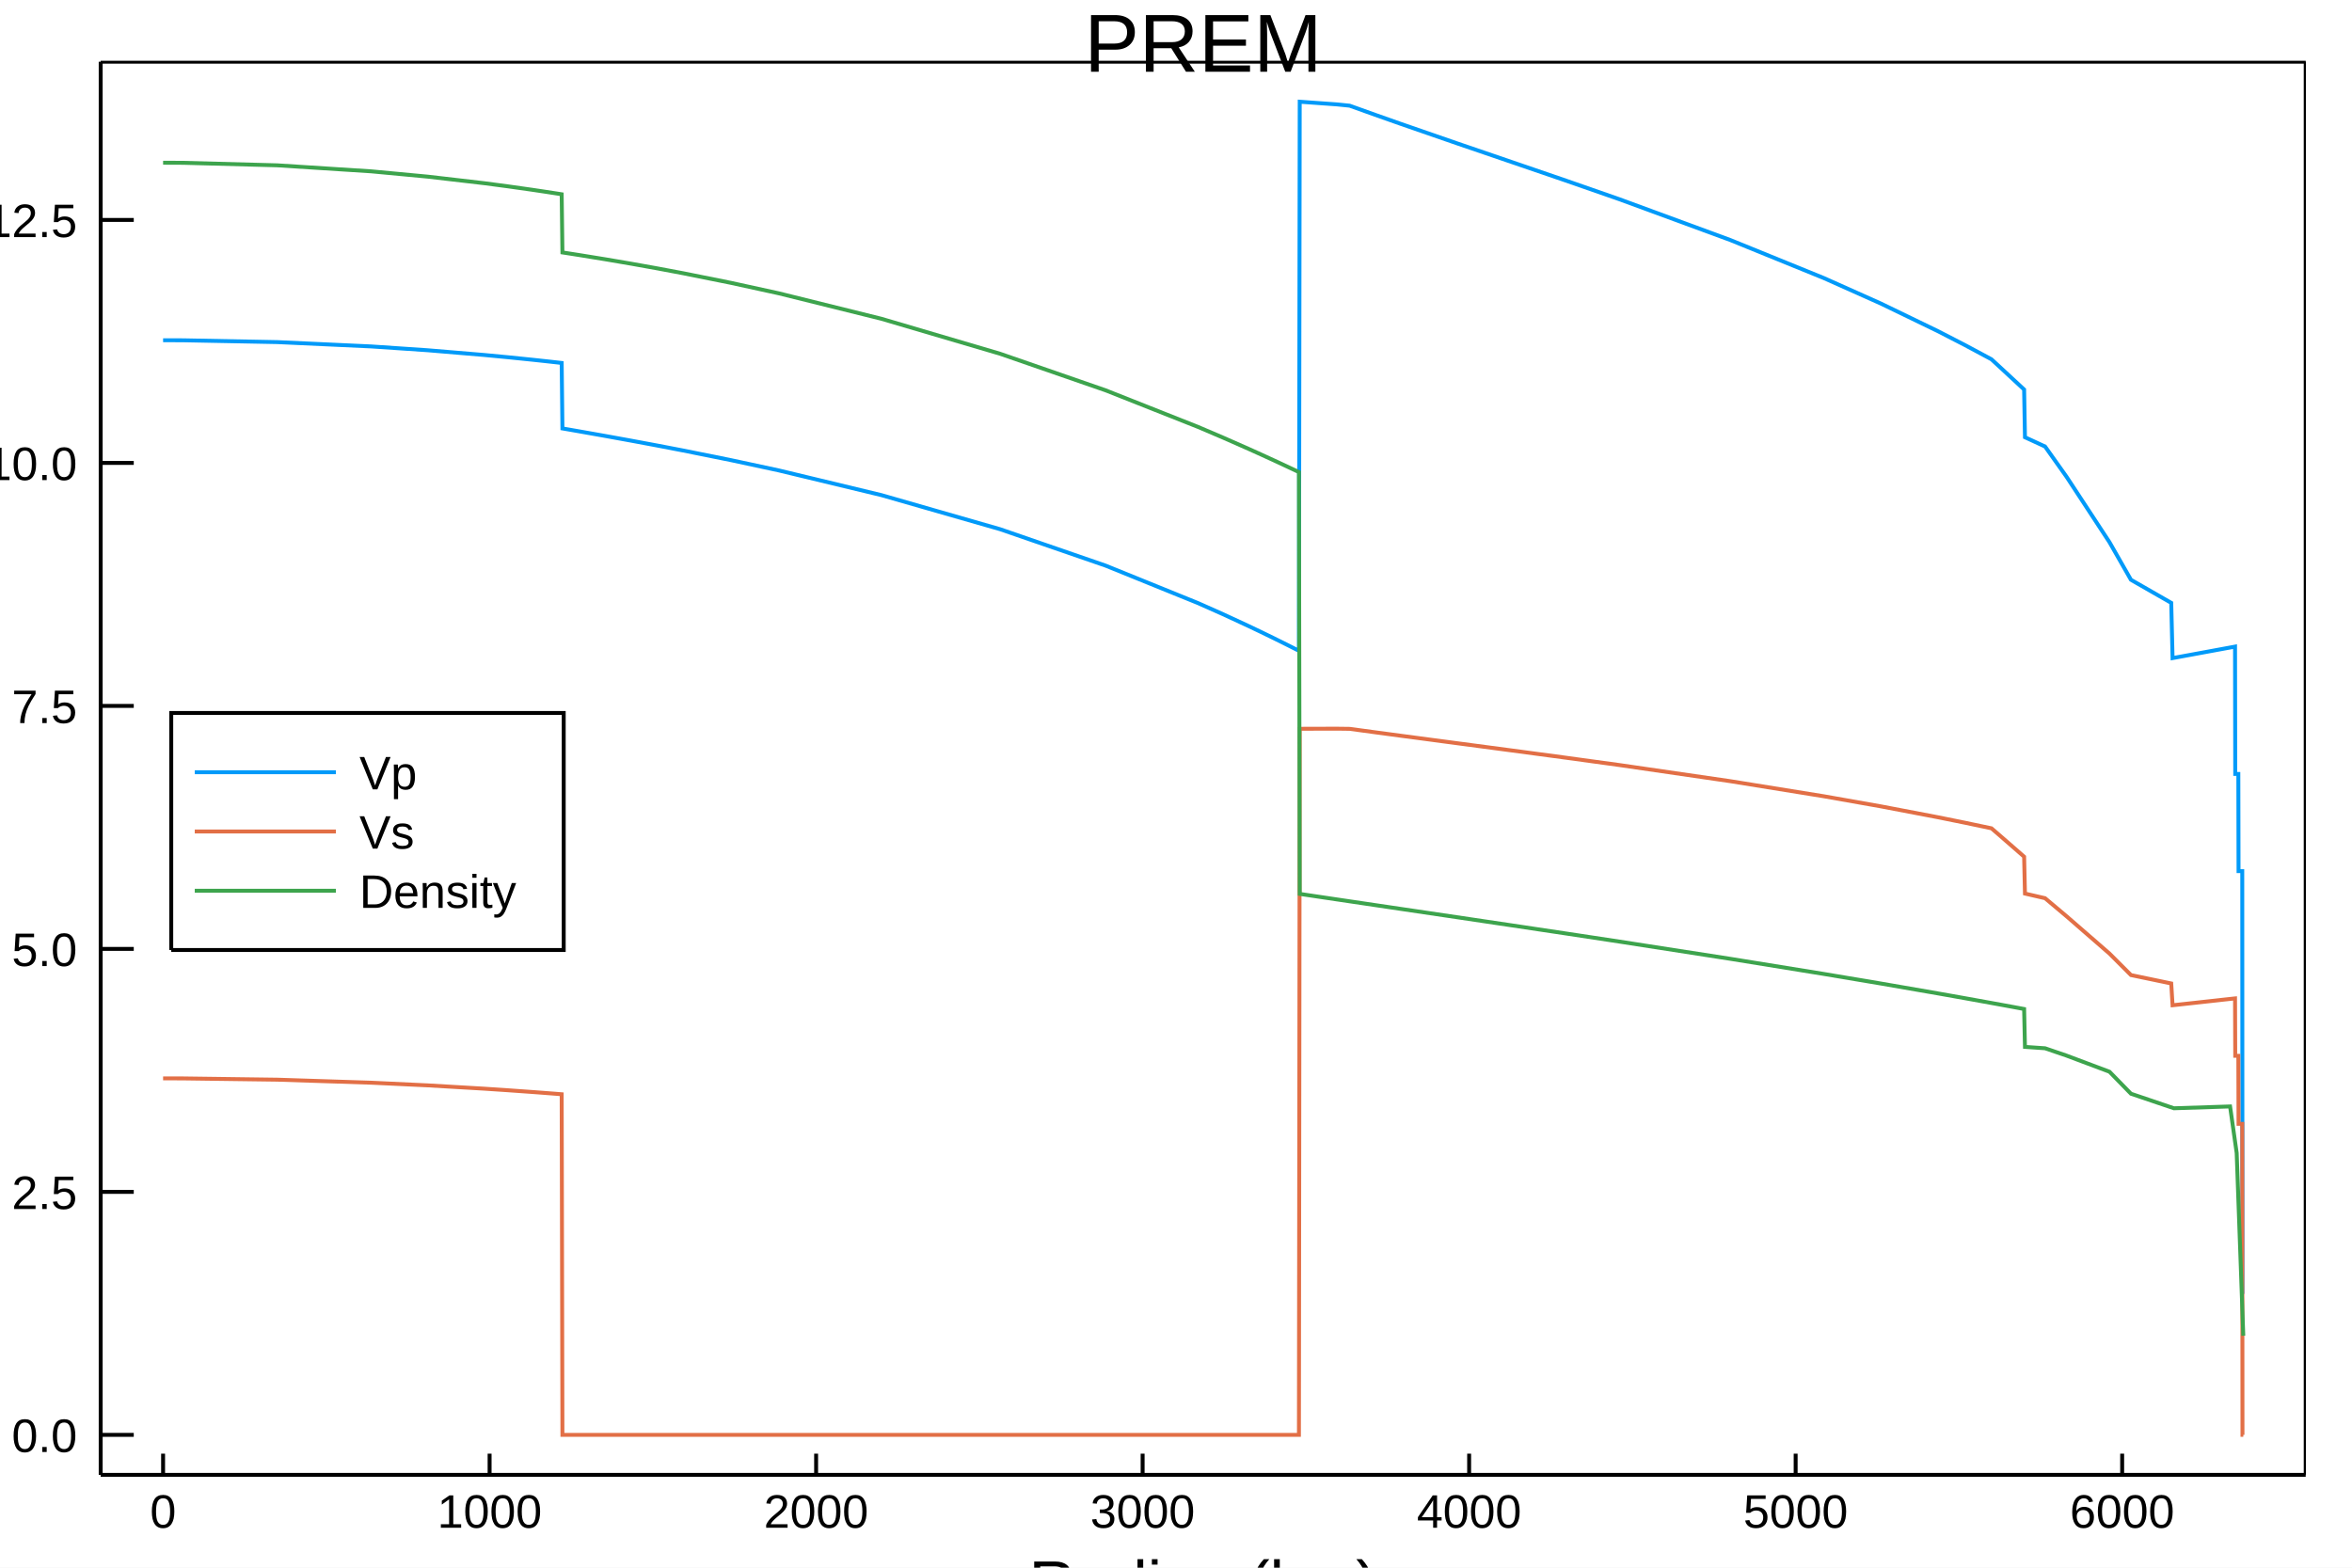
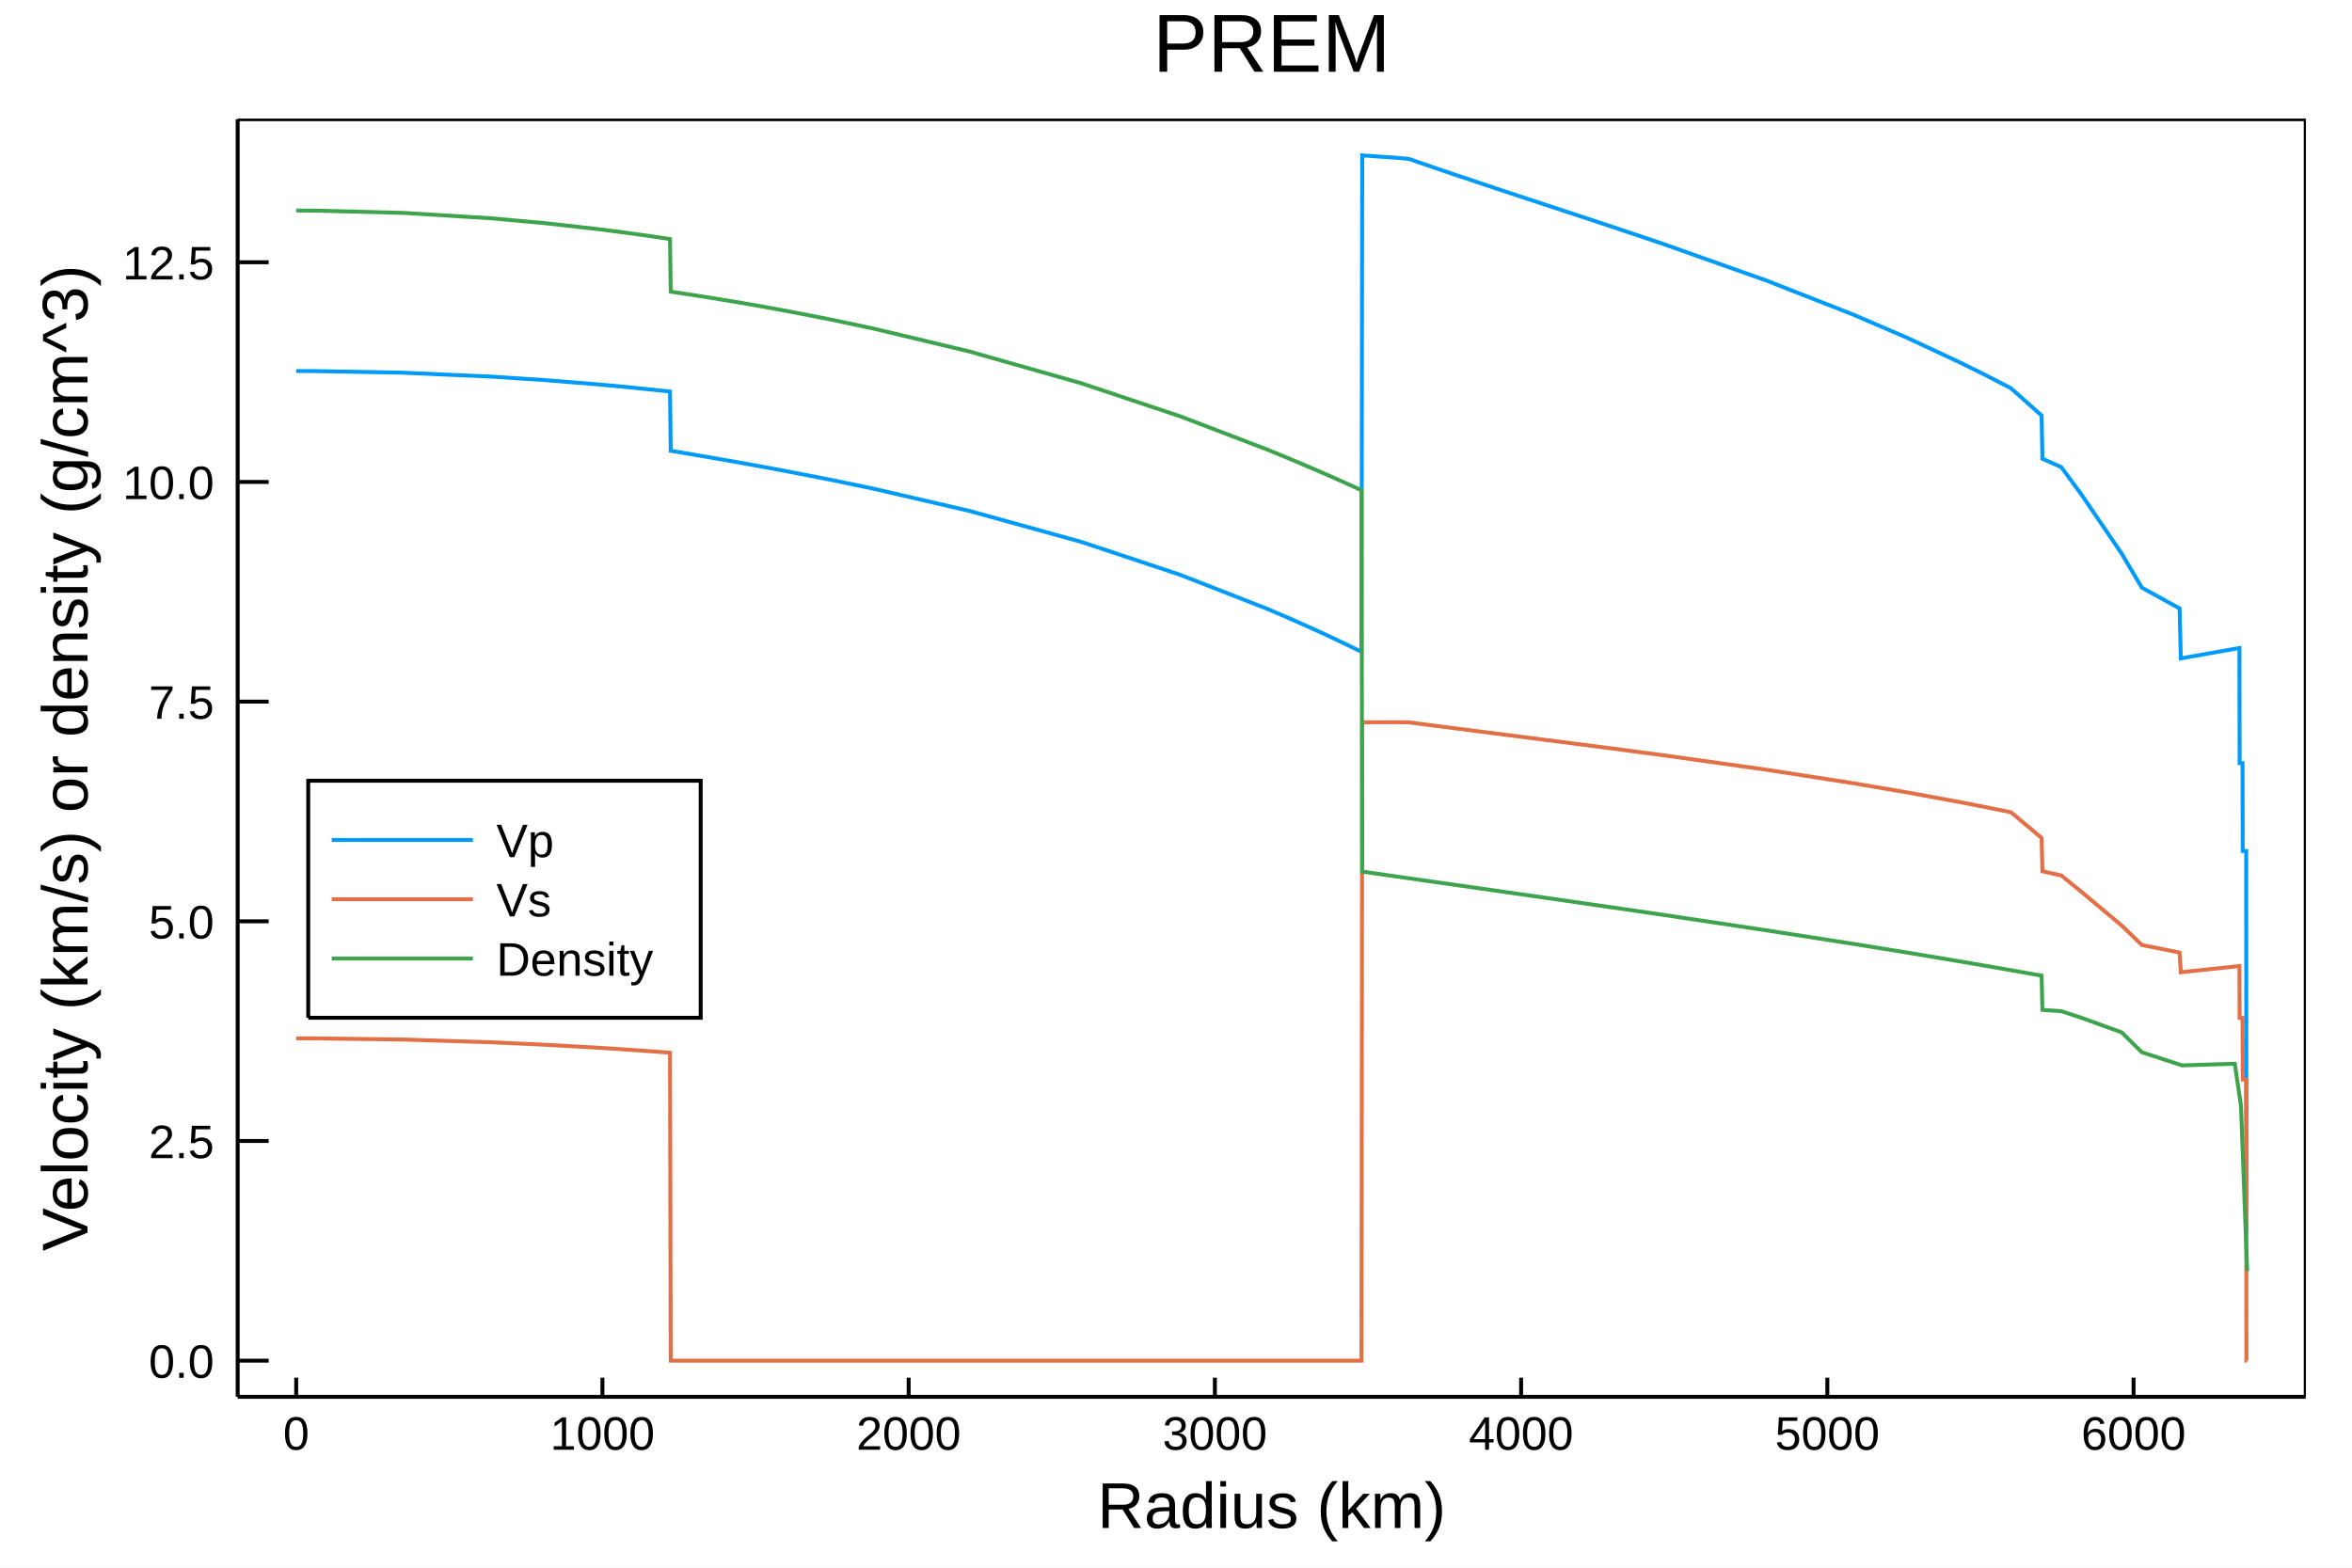
<svg xmlns="http://www.w3.org/2000/svg" width="600" height="400" viewBox="0 0 2400 1600">
  <defs>
-     <clipPath id="clip0200">
+     <clipPath id="clip4500">
      <rect x="0" y="0" width="2400" height="1600" />
    </clipPath>
  </defs>
-   <path clip-path="url(#clip0200)" d=" M0 1600 L2400 1600 L2400 0 L0 0  Z   " fill="#ffffff" fill-rule="evenodd" fill-opacity="1" />
+   <path clip-path="url(#clip4500)" d=" M0 1600 L2400 1600 L2400 0 L0 0  Z   " fill="#ffffff" fill-rule="evenodd" fill-opacity="1" />
  <defs>
-     <clipPath id="clip0201">
+     <clipPath id="clip4501">
      <rect x="480" y="0" width="1681" height="1600" />
    </clipPath>
  </defs>
-   <path clip-path="url(#clip0200)" d=" M102.74 1505.26 L2352.76 1505.26 L2352.76 62.992 L102.74 62.992  Z   " fill="#ffffff" fill-rule="evenodd" fill-opacity="1" />
+   <path clip-path="url(#clip4500)" d=" M242.516 1425.62 L2352.76 1425.62 L2352.76 121.675 L242.516 121.675  Z   " fill="#ffffff" fill-rule="evenodd" fill-opacity="1" />
  <defs>
-     <clipPath id="clip0202">
-       <rect x="102" y="62" width="2251" height="1443" />
+     <clipPath id="clip4502">
+       <rect x="242" y="121" width="2111" height="1305" />
    </clipPath>
  </defs>
-   <polyline clip-path="url(#clip0200)" style="stroke:#000000; stroke-width:4; stroke-opacity:1; fill:none" points="   102.74,1505.26 2352.76,1505.26    " />
-   <polyline clip-path="url(#clip0200)" style="stroke:#000000; stroke-width:4; stroke-opacity:1; fill:none" points="   102.74,1505.26 102.74,62.992    " />
-   <polyline clip-path="url(#clip0200)" style="stroke:#000000; stroke-width:4; stroke-opacity:1; fill:none" points="   166.42,1505.26 166.42,1483.63    " />
-   <polyline clip-path="url(#clip0200)" style="stroke:#000000; stroke-width:4; stroke-opacity:1; fill:none" points="   499.595,1505.26 499.595,1483.63    " />
-   <polyline clip-path="url(#clip0200)" style="stroke:#000000; stroke-width:4; stroke-opacity:1; fill:none" points="   832.769,1505.26 832.769,1483.63    " />
-   <polyline clip-path="url(#clip0200)" style="stroke:#000000; stroke-width:4; stroke-opacity:1; fill:none" points="   1165.94,1505.26 1165.94,1483.63    " />
-   <polyline clip-path="url(#clip0200)" style="stroke:#000000; stroke-width:4; stroke-opacity:1; fill:none" points="   1499.12,1505.26 1499.12,1483.63    " />
-   <polyline clip-path="url(#clip0200)" style="stroke:#000000; stroke-width:4; stroke-opacity:1; fill:none" points="   1832.29,1505.26 1832.29,1483.63    " />
-   <polyline clip-path="url(#clip0200)" style="stroke:#000000; stroke-width:4; stroke-opacity:1; fill:none" points="   2165.47,1505.26 2165.47,1483.63    " />
-   <polyline clip-path="url(#clip0200)" style="stroke:#000000; stroke-width:4; stroke-opacity:1; fill:none" points="   102.74,1464.44 136.49,1464.44    " />
-   <polyline clip-path="url(#clip0200)" style="stroke:#000000; stroke-width:4; stroke-opacity:1; fill:none" points="   102.74,1216.45 136.49,1216.45    " />
-   <polyline clip-path="url(#clip0200)" style="stroke:#000000; stroke-width:4; stroke-opacity:1; fill:none" points="   102.74,968.452 136.49,968.452    " />
-   <polyline clip-path="url(#clip0200)" style="stroke:#000000; stroke-width:4; stroke-opacity:1; fill:none" points="   102.74,720.458 136.49,720.458    " />
-   <polyline clip-path="url(#clip0200)" style="stroke:#000000; stroke-width:4; stroke-opacity:1; fill:none" points="   102.74,472.464 136.49,472.464    " />
-   <polyline clip-path="url(#clip0200)" style="stroke:#000000; stroke-width:4; stroke-opacity:1; fill:none" points="   102.74,224.469 136.49,224.469    " />
-   <g clip-path="url(#clip0200)">
-     <text style="fill:#000000; fill-opacity:1; font-family:Arial,Helvetica Neue,Helvetica,sans-serif; font-size:48px; text-anchor:middle;" transform="rotate(0, 166.42, 1559.26)" x="166.42" y="1559.26">0</text>
+   <polyline clip-path="url(#clip4500)" style="stroke:#000000; stroke-width:4; stroke-opacity:1; fill:none" points="   242.516,1425.62 2352.76,1425.62    " />
+   <polyline clip-path="url(#clip4500)" style="stroke:#000000; stroke-width:4; stroke-opacity:1; fill:none" points="   242.516,1425.62 242.516,121.675    " />
+   <polyline clip-path="url(#clip4500)" style="stroke:#000000; stroke-width:4; stroke-opacity:1; fill:none" points="   302.24,1425.62 302.24,1406.06    " />
+   <polyline clip-path="url(#clip4500)" style="stroke:#000000; stroke-width:4; stroke-opacity:1; fill:none" points="   614.717,1425.62 614.717,1406.06    " />
+   <polyline clip-path="url(#clip4500)" style="stroke:#000000; stroke-width:4; stroke-opacity:1; fill:none" points="   927.194,1425.62 927.194,1406.06    " />
+   <polyline clip-path="url(#clip4500)" style="stroke:#000000; stroke-width:4; stroke-opacity:1; fill:none" points="   1239.67,1425.62 1239.67,1406.06    " />
+   <polyline clip-path="url(#clip4500)" style="stroke:#000000; stroke-width:4; stroke-opacity:1; fill:none" points="   1552.15,1425.62 1552.15,1406.06    " />
+   <polyline clip-path="url(#clip4500)" style="stroke:#000000; stroke-width:4; stroke-opacity:1; fill:none" points="   1864.63,1425.62 1864.63,1406.06    " />
+   <polyline clip-path="url(#clip4500)" style="stroke:#000000; stroke-width:4; stroke-opacity:1; fill:none" points="   2177.1,1425.62 2177.1,1406.06    " />
+   <polyline clip-path="url(#clip4500)" style="stroke:#000000; stroke-width:4; stroke-opacity:1; fill:none" points="   242.516,1388.71 274.17,1388.71    " />
+   <polyline clip-path="url(#clip4500)" style="stroke:#000000; stroke-width:4; stroke-opacity:1; fill:none" points="   242.516,1164.5 274.17,1164.5    " />
+   <polyline clip-path="url(#clip4500)" style="stroke:#000000; stroke-width:4; stroke-opacity:1; fill:none" points="   242.516,940.295 274.17,940.295    " />
+   <polyline clip-path="url(#clip4500)" style="stroke:#000000; stroke-width:4; stroke-opacity:1; fill:none" points="   242.516,716.085 274.17,716.085    " />
+   <polyline clip-path="url(#clip4500)" style="stroke:#000000; stroke-width:4; stroke-opacity:1; fill:none" points="   242.516,491.875 274.17,491.875    " />
+   <polyline clip-path="url(#clip4500)" style="stroke:#000000; stroke-width:4; stroke-opacity:1; fill:none" points="   242.516,267.665 274.17,267.665    " />
+   <g clip-path="url(#clip4500)">
+     <text style="fill:#000000; fill-opacity:1; font-family:Arial,Helvetica Neue,Helvetica,sans-serif; font-size:48px; text-anchor:middle;" transform="rotate(0, 302.24, 1479.62)" x="302.24" y="1479.62">0</text>
  </g>
-   <g clip-path="url(#clip0200)">
-     <text style="fill:#000000; fill-opacity:1; font-family:Arial,Helvetica Neue,Helvetica,sans-serif; font-size:48px; text-anchor:middle;" transform="rotate(0, 499.595, 1559.26)" x="499.595" y="1559.26">1000</text>
+   <g clip-path="url(#clip4500)">
+     <text style="fill:#000000; fill-opacity:1; font-family:Arial,Helvetica Neue,Helvetica,sans-serif; font-size:48px; text-anchor:middle;" transform="rotate(0, 614.717, 1479.62)" x="614.717" y="1479.62">1000</text>
  </g>
-   <g clip-path="url(#clip0200)">
-     <text style="fill:#000000; fill-opacity:1; font-family:Arial,Helvetica Neue,Helvetica,sans-serif; font-size:48px; text-anchor:middle;" transform="rotate(0, 832.769, 1559.26)" x="832.769" y="1559.26">2000</text>
+   <g clip-path="url(#clip4500)">
+     <text style="fill:#000000; fill-opacity:1; font-family:Arial,Helvetica Neue,Helvetica,sans-serif; font-size:48px; text-anchor:middle;" transform="rotate(0, 927.194, 1479.62)" x="927.194" y="1479.62">2000</text>
  </g>
-   <g clip-path="url(#clip0200)">
-     <text style="fill:#000000; fill-opacity:1; font-family:Arial,Helvetica Neue,Helvetica,sans-serif; font-size:48px; text-anchor:middle;" transform="rotate(0, 1165.94, 1559.26)" x="1165.94" y="1559.26">3000</text>
+   <g clip-path="url(#clip4500)">
+     <text style="fill:#000000; fill-opacity:1; font-family:Arial,Helvetica Neue,Helvetica,sans-serif; font-size:48px; text-anchor:middle;" transform="rotate(0, 1239.67, 1479.62)" x="1239.67" y="1479.62">3000</text>
  </g>
-   <g clip-path="url(#clip0200)">
-     <text style="fill:#000000; fill-opacity:1; font-family:Arial,Helvetica Neue,Helvetica,sans-serif; font-size:48px; text-anchor:middle;" transform="rotate(0, 1499.12, 1559.26)" x="1499.12" y="1559.26">4000</text>
+   <g clip-path="url(#clip4500)">
+     <text style="fill:#000000; fill-opacity:1; font-family:Arial,Helvetica Neue,Helvetica,sans-serif; font-size:48px; text-anchor:middle;" transform="rotate(0, 1552.15, 1479.62)" x="1552.15" y="1479.62">4000</text>
  </g>
-   <g clip-path="url(#clip0200)">
-     <text style="fill:#000000; fill-opacity:1; font-family:Arial,Helvetica Neue,Helvetica,sans-serif; font-size:48px; text-anchor:middle;" transform="rotate(0, 1832.29, 1559.26)" x="1832.29" y="1559.26">5000</text>
+   <g clip-path="url(#clip4500)">
+     <text style="fill:#000000; fill-opacity:1; font-family:Arial,Helvetica Neue,Helvetica,sans-serif; font-size:48px; text-anchor:middle;" transform="rotate(0, 1864.63, 1479.62)" x="1864.63" y="1479.62">5000</text>
  </g>
-   <g clip-path="url(#clip0200)">
-     <text style="fill:#000000; fill-opacity:1; font-family:Arial,Helvetica Neue,Helvetica,sans-serif; font-size:48px; text-anchor:middle;" transform="rotate(0, 2165.47, 1559.26)" x="2165.47" y="1559.26">6000</text>
+   <g clip-path="url(#clip4500)">
+     <text style="fill:#000000; fill-opacity:1; font-family:Arial,Helvetica Neue,Helvetica,sans-serif; font-size:48px; text-anchor:middle;" transform="rotate(0, 2177.1, 1479.62)" x="2177.1" y="1479.62">6000</text>
  </g>
-   <g clip-path="url(#clip0200)">
-     <text style="fill:#000000; fill-opacity:1; font-family:Arial,Helvetica Neue,Helvetica,sans-serif; font-size:48px; text-anchor:end;" transform="rotate(0, 78.7402, 1481.94)" x="78.74" y="1481.94">0.0</text>
+   <g clip-path="url(#clip4500)">
+     <text style="fill:#000000; fill-opacity:1; font-family:Arial,Helvetica Neue,Helvetica,sans-serif; font-size:48px; text-anchor:end;" transform="rotate(0, 218.516, 1406.21)" x="218.516" y="1406.21">0.0</text>
  </g>
-   <g clip-path="url(#clip0200)">
-     <text style="fill:#000000; fill-opacity:1; font-family:Arial,Helvetica Neue,Helvetica,sans-serif; font-size:48px; text-anchor:end;" transform="rotate(0, 78.7402, 1233.95)" x="78.74" y="1233.95">2.5</text>
+   <g clip-path="url(#clip4500)">
+     <text style="fill:#000000; fill-opacity:1; font-family:Arial,Helvetica Neue,Helvetica,sans-serif; font-size:48px; text-anchor:end;" transform="rotate(0, 218.516, 1182)" x="218.516" y="1182">2.5</text>
  </g>
-   <g clip-path="url(#clip0200)">
-     <text style="fill:#000000; fill-opacity:1; font-family:Arial,Helvetica Neue,Helvetica,sans-serif; font-size:48px; text-anchor:end;" transform="rotate(0, 78.7402, 985.952)" x="78.74" y="985.952">5.0</text>
+   <g clip-path="url(#clip4500)">
+     <text style="fill:#000000; fill-opacity:1; font-family:Arial,Helvetica Neue,Helvetica,sans-serif; font-size:48px; text-anchor:end;" transform="rotate(0, 218.516, 957.795)" x="218.516" y="957.795">5.0</text>
  </g>
-   <g clip-path="url(#clip0200)">
-     <text style="fill:#000000; fill-opacity:1; font-family:Arial,Helvetica Neue,Helvetica,sans-serif; font-size:48px; text-anchor:end;" transform="rotate(0, 78.7402, 737.958)" x="78.74" y="737.958">7.5</text>
+   <g clip-path="url(#clip4500)">
+     <text style="fill:#000000; fill-opacity:1; font-family:Arial,Helvetica Neue,Helvetica,sans-serif; font-size:48px; text-anchor:end;" transform="rotate(0, 218.516, 733.585)" x="218.516" y="733.585">7.5</text>
  </g>
-   <g clip-path="url(#clip0200)">
-     <text style="fill:#000000; fill-opacity:1; font-family:Arial,Helvetica Neue,Helvetica,sans-serif; font-size:48px; text-anchor:end;" transform="rotate(0, 78.7402, 489.964)" x="78.74" y="489.964">10.0</text>
+   <g clip-path="url(#clip4500)">
+     <text style="fill:#000000; fill-opacity:1; font-family:Arial,Helvetica Neue,Helvetica,sans-serif; font-size:48px; text-anchor:end;" transform="rotate(0, 218.516, 509.375)" x="218.516" y="509.375">10.0</text>
  </g>
-   <g clip-path="url(#clip0200)">
-     <text style="fill:#000000; fill-opacity:1; font-family:Arial,Helvetica Neue,Helvetica,sans-serif; font-size:48px; text-anchor:end;" transform="rotate(0, 78.7402, 241.969)" x="78.74" y="241.969">12.5</text>
+   <g clip-path="url(#clip4500)">
+     <text style="fill:#000000; fill-opacity:1; font-family:Arial,Helvetica Neue,Helvetica,sans-serif; font-size:48px; text-anchor:end;" transform="rotate(0, 218.516, 285.165)" x="218.516" y="285.165">12.5</text>
  </g>
-   <polyline clip-path="url(#clip0202)" style="stroke:#000000; stroke-width:4; stroke-opacity:1; fill:none" points="   102.74,62.992 2352.76,62.992    " />
-   <polyline clip-path="url(#clip0202)" style="stroke:#000000; stroke-width:4; stroke-opacity:1; fill:none" points="   2352.76,1505.26 2352.76,62.992    " />
-   <g clip-path="url(#clip0200)">
-     <text style="fill:#000000; fill-opacity:1; font-family:Arial,Helvetica Neue,Helvetica,sans-serif; font-size:84px; text-anchor:middle;" transform="rotate(0, 1227.75, 73.2)" x="1227.75" y="73.2">PREM</text>
+   <polyline clip-path="url(#clip4502)" style="stroke:#000000; stroke-width:4; stroke-opacity:1; fill:none" points="   242.516,121.675 2352.76,121.675    " />
+   <polyline clip-path="url(#clip4502)" style="stroke:#000000; stroke-width:4; stroke-opacity:1; fill:none" points="   2352.76,1425.62 2352.76,121.675    " />
+   <g clip-path="url(#clip4500)">
+     <text style="fill:#000000; fill-opacity:1; font-family:Arial,Helvetica Neue,Helvetica,sans-serif; font-size:84px; text-anchor:middle;" transform="rotate(0, 1297.64, 73.2)" x="1297.64" y="73.2">PREM</text>
  </g>
-   <g clip-path="url(#clip0200)">
-     <text style="fill:#000000; fill-opacity:1; font-family:Arial,Helvetica Neue,Helvetica,sans-serif; font-size:66px; text-anchor:middle;" transform="rotate(0, 1227.75, 1639.12)" x="1227.75" y="1639.12">Radius (km)</text>
+   <g clip-path="url(#clip4500)">
+     <text style="fill:#000000; fill-opacity:1; font-family:Arial,Helvetica Neue,Helvetica,sans-serif; font-size:66px; text-anchor:middle;" transform="rotate(0, 1297.64, 1559.48)" x="1297.64" y="1559.48">Radius (km)</text>
  </g>
-   <g clip-path="url(#clip0200)">
-     <text style="fill:#000000; fill-opacity:1; font-family:Arial,Helvetica Neue,Helvetica,sans-serif; font-size:66px; text-anchor:middle;" transform="rotate(-90, -50.4901, 784.126)" x="-50.49" y="784.126">Velocity (km/s) or density (g/cm^3)</text>
+   <g clip-path="url(#clip4500)">
+     <text style="fill:#000000; fill-opacity:1; font-family:Arial,Helvetica Neue,Helvetica,sans-serif; font-size:66px; text-anchor:middle;" transform="rotate(-90, 89.2861, 773.647)" x="89.286" y="773.647">Velocity (km/s) or density (g/cm^3)</text>
  </g>
-   <polyline clip-path="url(#clip0202)" style="stroke:#009af9; stroke-width:4; stroke-opacity:1; fill:none" points="   166.42,347.256 176.785,347.271 187.149,347.316 282.986,349.16 378.823,353.577 436.417,357.47 494.011,362.292 518.359,364.61 542.706,367.095 548.793,367.742    554.88,368.399 560.967,369.067 567.054,369.745 568.576,369.916 570.097,370.088 570.858,370.174 571.619,370.26 572.38,370.347 573.141,370.434 573.902,437.265    574.662,437.396 575.423,437.528 576.184,437.659 577.706,437.923 579.228,438.186 582.271,438.714 585.314,439.244 588.358,439.774 591.401,440.306 617.85,444.99    644.298,449.792 670.746,454.729 697.194,459.816 745.96,469.642 794.726,480.128 899.29,505.299 1020.44,540.099 1128.1,577.259 1222.51,615.54 1248.24,626.997    1273.98,638.918 1286.84,645.058 1299.71,651.32 1306.14,654.496 1312.58,657.704 1315.79,659.32 1319.01,660.944 1320.62,661.758 1322.23,662.575 1323.03,662.984    1323.83,663.394 1324.64,663.804 1325.44,664.215 1326.25,103.811 1327.06,103.87 1327.87,103.929 1328.68,103.989 1330.3,104.107 1331.91,104.225 1335.15,104.46    1338.39,104.695 1344.86,105.163 1351.33,105.629 1364.27,106.553 1377.21,107.869 1403.1,117.15 1428.99,126.285 1486.23,146.114 1543.47,165.685 1597.93,184.35    1652.39,203.332 1765.65,244.982 1860.99,283.769 1919.19,309.778 1977.39,337.952 2004.74,352.035 2032.1,366.703 2038.93,372.993 2045.77,379.327 2052.61,385.662    2059.45,392.001 2061.16,393.586 2062.87,395.171 2063.72,395.964 2064.58,396.756 2065.43,397.549 2066.29,446.262 2067.14,446.656 2068,447.05 2068.85,447.445    2069.71,447.839 2071.42,448.627 2073.13,449.416 2079.97,452.569 2086.8,455.722 2108.72,486.599 2130.63,519.998 2152.54,553.398 2174.45,591.741 2185.41,598.016    2196.36,604.292 2201.84,607.43 2207.32,610.568 2210.06,612.136 2212.8,613.705 2214.17,614.49 2215.54,615.274 2216.91,671.672 2218.28,671.42 2221.01,670.916    2223.75,670.412 2226.49,669.908 2229.23,669.404 2234.71,668.396 2240.19,667.388 2251.14,665.371 2262.1,663.355 2265.47,662.734 2268.84,662.114 2272.22,661.493    2275.59,660.872 2277.27,660.562 2278.96,660.252 2279.38,660.174 2279.8,660.097 2280.01,660.058 2280.22,660.019 2280.44,659.98 2280.65,659.941 2280.86,789.896    2281.07,789.896 2281.28,789.896 2281.49,789.896 2281.91,789.896 2282.33,789.896 2282.75,789.896 2283.17,789.896 2283.39,789.896 2283.6,789.896 2283.81,789.896    2284.02,789.896 2284.23,889.094 2284.44,889.094 2284.65,889.094 2284.86,889.094 2285.28,889.094 2285.7,889.094 2286.13,889.094 2286.55,889.094 2286.97,889.094    2287.39,889.094 2287.6,889.094 2287.81,889.094 2288.02,889.094 2288.23,1320.6 2288.44,1320.6 2288.65,1320.6 2288.87,1320.6 2289.08,1320.6    " />
-   <polyline clip-path="url(#clip0202)" style="stroke:#e26f46; stroke-width:4; stroke-opacity:1; fill:none" points="   166.42,1100.6 176.785,1100.61 187.149,1100.65 282.986,1101.93 378.823,1105.02 436.417,1107.74 494.011,1111.11 518.359,1112.73 542.706,1114.47 548.793,1114.92    554.88,1115.38 560.967,1115.85 567.054,1116.32 568.576,1116.44 570.097,1116.56 570.858,1116.62 571.619,1116.68 572.38,1116.74 573.141,1116.8 573.902,1464.44    574.662,1464.44 575.423,1464.44 576.184,1464.44 577.706,1464.44 579.228,1464.44 582.271,1464.44 585.314,1464.44 588.358,1464.44 591.401,1464.44 604.625,1464.44    617.85,1464.44 631.074,1464.44 644.298,1464.44 670.746,1464.44 697.194,1464.44 745.96,1464.44 794.726,1464.44 899.29,1464.44 1020.44,1464.44 1128.1,1464.44    1222.51,1464.44 1248.24,1464.44 1273.98,1464.44 1286.84,1464.44 1299.71,1464.44 1306.14,1464.44 1312.58,1464.44 1315.79,1464.44 1319.01,1464.44 1320.62,1464.44    1322.23,1464.44 1323.03,1464.44 1323.83,1464.44 1324.64,1464.44 1325.44,1464.44 1326.25,743.803 1327.06,743.8 1327.87,743.798 1328.68,743.795 1330.3,743.79    1331.91,743.786 1335.15,743.776 1338.39,743.767 1344.86,743.748 1351.33,743.731 1364.27,743.699 1377.21,743.865 1403.1,747.378 1428.99,750.854 1486.23,758.461    1543.47,766.046 1597.93,773.342 1652.39,780.809 1765.65,797.293 1860.99,812.672 1919.19,822.965 1977.39,834.082 2004.74,839.625 2032.1,845.386 2038.93,851.261    2045.77,857.218 2049.19,860.195 2052.61,863.173 2056.03,866.15 2059.45,869.127 2061.16,870.615 2062.87,872.104 2063.72,872.848 2064.58,873.592 2065.43,874.336    2066.29,911.99 2067.14,912.187 2068,912.384 2068.85,912.581 2069.71,912.778 2071.42,913.172 2073.13,913.566 2079.97,915.142 2086.8,916.719 2108.72,935.156    2130.63,954.198 2152.54,973.24 2174.45,995.164 2185.41,997.447 2196.36,999.73 2201.84,1000.87 2207.32,1002.01 2210.06,1002.58 2212.8,1003.16 2214.17,1003.44    2215.54,1003.73 2216.91,1025.98 2218.28,1025.83 2223.75,1025.23 2229.23,1024.63 2234.71,1024.03 2240.19,1023.43 2251.14,1022.22 2262.1,1021.02 2265.47,1020.64    2268.84,1020.27 2272.22,1019.9 2275.59,1019.53 2277.27,1019.35 2278.96,1019.16 2279.38,1019.11 2279.8,1019.07 2280.01,1019.05 2280.22,1019.02 2280.44,1019    2280.65,1018.98 2280.86,1077.57 2281.07,1077.57 2281.28,1077.57 2281.49,1077.57 2281.91,1077.57 2282.33,1077.57 2282.75,1077.57 2283.17,1077.57 2283.39,1077.57    2283.6,1077.57 2283.81,1077.57 2284.02,1077.57 2284.23,1147.01 2284.44,1147.01 2284.65,1147.01 2284.86,1147.01 2285.28,1147.01 2285.7,1147.01 2286.13,1147.01    2286.55,1147.01 2286.97,1147.01 2287.39,1147.01 2287.6,1147.01 2287.81,1147.01 2288.02,1147.01 2288.23,1464.44 2288.44,1464.44 2288.65,1464.44 2288.87,1464.44    2289.08,1464.44    " />
-   <polyline clip-path="url(#clip0202)" style="stroke:#3da44d; stroke-width:4; stroke-opacity:1; fill:none" points="   166.42,166.091 176.785,166.112 187.149,166.175 282.986,168.735 378.823,174.87 436.417,180.276 494.011,186.973 518.359,190.192 542.706,193.642 554.88,195.454    567.054,197.323 568.576,197.561 570.097,197.799 570.858,197.919 571.619,198.039 572.38,198.159 573.141,198.279 573.902,257.646 574.662,257.763 575.423,257.879    576.184,257.996 577.706,258.23 579.228,258.465 585.314,259.412 591.401,260.37 617.85,264.664 644.298,269.18 670.746,273.923 697.194,278.899 745.96,288.709    794.726,299.374 899.29,325.311 1020.44,361.029 1128.1,398.345 1222.51,435.74 1248.24,446.73 1273.98,458.073 1286.84,463.878 1299.71,469.774 1306.14,472.756    1312.58,475.761 1315.79,477.272 1319.01,478.789 1320.62,479.549 1322.23,480.311 1323.03,480.693 1323.83,481.075 1324.64,481.457 1325.44,481.839 1326.25,912.318    1327.06,912.439 1327.87,912.56 1328.68,912.68 1330.3,912.922 1331.91,913.163 1335.15,913.646 1338.39,914.128 1344.86,915.092 1351.33,916.055 1364.27,917.98    1377.21,919.902 1403.1,923.742 1428.99,927.577 1486.23,936.058 1543.47,944.572 1597.93,952.734 1652.39,960.988 1765.65,978.583 1860.99,994.011 1919.19,1003.78    1977.39,1013.87 2004.74,1018.73 2032.1,1023.67 2045.77,1026.17 2059.45,1028.69 2061.16,1029.01 2062.87,1029.33 2063.72,1029.49 2064.58,1029.64 2065.43,1029.8    2066.29,1068.46 2068,1068.58 2069.71,1068.7 2071.42,1068.82 2073.13,1068.94 2079.97,1069.41 2086.8,1069.88 2108.72,1077.38 2130.63,1085.61 2152.54,1093.83    2174.45,1116.27 2218.28,1131.11 2262.1,1129.69 2268.84,1129.47 2275.59,1129.25 2282.33,1176.77 2289.08,1363.26    " />
-   <path clip-path="url(#clip0200)" d=" M174.74 969.586 L575.218 969.586 L575.218 727.666 L174.74 727.666  Z   " fill="#ffffff" fill-rule="evenodd" fill-opacity="1" />
-   <polyline clip-path="url(#clip0200)" style="stroke:#000000; stroke-width:4; stroke-opacity:1; fill:none" points="   174.74,969.586 575.218,969.586 575.218,727.666 174.74,727.666 174.74,969.586    " />
-   <polyline clip-path="url(#clip0200)" style="stroke:#009af9; stroke-width:4; stroke-opacity:1; fill:none" points="   198.74,788.146 342.74,788.146    " />
-   <g clip-path="url(#clip0200)">
-     <text style="fill:#000000; fill-opacity:1; font-family:Arial,Helvetica Neue,Helvetica,sans-serif; font-size:48px; text-anchor:start;" transform="rotate(0, 366.74, 805.646)" x="366.74" y="805.646">Vp</text>
+   <polyline clip-path="url(#clip4502)" style="stroke:#009af9; stroke-width:4; stroke-opacity:1; fill:none" points="   302.24,378.676 311.961,378.69 321.682,378.731 411.565,380.397 501.449,384.391 555.465,387.91 609.481,392.27 632.316,394.366 655.151,396.612 660.86,397.197    666.568,397.791 672.277,398.395 677.986,399.008 679.413,399.163 680.84,399.318 681.554,399.396 682.267,399.474 682.981,399.552 683.695,399.631 684.408,460.053    685.122,460.171 685.835,460.29 686.549,460.409 687.976,460.647 689.403,460.885 692.258,461.363 695.112,461.841 697.966,462.321 700.821,462.802 725.626,467.037    750.431,471.378 775.236,475.842 800.042,480.441 845.778,489.324 891.514,498.805 989.583,521.562 1103.2,553.024 1204.18,586.62 1292.72,621.23 1316.86,631.588    1340.99,642.366 1353.06,647.917 1365.13,653.578 1371.16,656.45 1377.19,659.35 1380.21,660.811 1383.23,662.279 1384.74,663.015 1386.24,663.754 1387,664.124    1387.75,664.494 1388.51,664.865 1389.26,665.236 1390.02,158.579 1390.78,158.633 1391.54,158.686 1392.3,158.74 1393.81,158.846 1395.33,158.953 1398.37,159.166    1401.4,159.378 1407.47,159.801 1413.54,160.222 1425.68,161.058 1437.82,162.248 1462.09,170.639 1486.37,178.898 1540.06,196.825 1593.74,214.519 1644.82,231.394    1695.9,248.555 1802.12,286.211 1891.54,321.277 1946.12,344.792 2000.71,370.265 2026.36,382.997 2052.02,396.258 2058.43,401.945 2064.84,407.671 2071.26,413.399    2077.67,419.129 2079.27,420.562 2080.88,421.995 2081.68,422.712 2082.48,423.429 2083.28,424.146 2084.08,468.187 2084.89,468.543 2085.69,468.899 2086.49,469.256    2087.29,469.612 2088.89,470.325 2090.5,471.038 2096.91,473.889 2103.33,476.74 2123.88,504.655 2144.43,534.851 2164.98,565.047 2185.53,599.713 2195.8,605.387    2206.08,611.06 2211.22,613.897 2216.35,616.734 2218.92,618.152 2221.49,619.571 2222.78,620.28 2224.06,620.989 2225.35,671.978 2226.63,671.75 2229.2,671.295    2231.77,670.839 2234.34,670.383 2236.9,669.927 2242.04,669.016 2247.18,668.105 2257.46,666.282 2267.73,664.459 2270.89,663.897 2274.06,663.336 2277.22,662.775    2280.38,662.214 2281.96,661.934 2283.54,661.653 2283.94,661.583 2284.33,661.513 2284.53,661.478 2284.73,661.443 2284.93,661.408 2285.13,661.373 2285.32,778.864    2285.52,778.864 2285.72,778.864 2285.92,778.864 2286.31,778.864 2286.71,778.864 2287.1,778.864 2287.5,778.864 2287.7,778.864 2287.89,778.864 2288.09,778.864    2288.29,778.864 2288.49,868.548 2288.68,868.548 2288.88,868.548 2289.08,868.548 2289.47,868.548 2289.87,868.548 2290.26,868.548 2290.66,868.548 2291.06,868.548    2291.45,868.548 2291.65,868.548 2291.85,868.548 2292.04,868.548 2292.24,1258.67 2292.44,1258.67 2292.64,1258.67 2292.83,1258.67 2293.03,1258.67    " />
+   <polyline clip-path="url(#clip4502)" style="stroke:#e26f46; stroke-width:4; stroke-opacity:1; fill:none" points="   302.24,1059.77 311.961,1059.78 321.682,1059.81 411.565,1060.97 501.449,1063.77 555.465,1066.23 609.481,1069.27 632.316,1070.74 655.151,1072.31 660.86,1072.72    666.568,1073.13 672.277,1073.55 677.986,1073.98 679.413,1074.09 680.84,1074.2 681.554,1074.25 682.267,1074.31 682.981,1074.36 683.695,1074.42 684.408,1388.71    685.122,1388.71 685.835,1388.71 686.549,1388.71 687.976,1388.71 689.403,1388.71 692.258,1388.71 695.112,1388.71 697.966,1388.71 700.821,1388.71 713.223,1388.71    725.626,1388.71 738.029,1388.71 750.431,1388.71 775.236,1388.71 800.042,1388.71 845.778,1388.71 891.514,1388.71 989.583,1388.71 1103.2,1388.71 1204.18,1388.71    1292.72,1388.71 1316.86,1388.71 1340.99,1388.71 1353.06,1388.71 1365.13,1388.71 1371.16,1388.71 1377.19,1388.71 1380.21,1388.71 1383.23,1388.71 1384.74,1388.71    1386.24,1388.71 1387,1388.71 1387.75,1388.71 1388.51,1388.71 1389.26,1388.71 1390.02,737.191 1390.78,737.189 1391.54,737.186 1392.3,737.184 1393.81,737.18    1395.33,737.175 1398.37,737.167 1401.4,737.158 1407.47,737.142 1413.54,737.126 1425.68,737.097 1437.82,737.247 1462.09,740.423 1486.37,743.566 1540.06,750.444    1593.74,757.301 1644.82,763.897 1695.9,770.648 1802.12,785.551 1891.54,799.455 1946.12,808.761 2000.71,818.812 2026.36,823.823 2052.02,829.031 2058.43,834.343    2064.84,839.729 2068.05,842.421 2071.26,845.113 2074.46,847.804 2077.67,850.496 2079.27,851.841 2080.88,853.187 2081.68,853.86 2082.48,854.532 2083.28,855.205    2084.08,889.248 2084.89,889.426 2085.69,889.604 2086.49,889.782 2087.29,889.96 2088.89,890.316 2090.5,890.673 2096.91,892.098 2103.33,893.523 2123.88,910.192    2144.43,927.408 2164.98,944.624 2185.53,964.444 2195.8,966.509 2206.08,968.573 2211.22,969.605 2216.35,970.638 2218.92,971.154 2221.49,971.67 2222.78,971.928    2224.06,972.186 2225.35,992.306 2226.63,992.17 2231.77,991.626 2236.9,991.083 2242.04,990.539 2247.18,989.996 2257.46,988.909 2267.73,987.822 2270.89,987.479    2274.06,987.144 2277.22,986.81 2280.38,986.475 2281.96,986.308 2283.54,986.14 2283.94,986.099 2284.33,986.057 2284.53,986.036 2284.73,986.015 2284.93,985.994    2285.13,985.973 2285.32,1038.95 2285.52,1038.95 2285.72,1038.95 2285.92,1038.95 2286.31,1038.95 2286.71,1038.95 2287.1,1038.95 2287.5,1038.95 2287.7,1038.95    2287.89,1038.95 2288.09,1038.95 2288.29,1038.95 2288.49,1101.73 2288.68,1101.73 2288.88,1101.73 2289.08,1101.73 2289.47,1101.73 2289.87,1101.73 2290.26,1101.73    2290.66,1101.73 2291.06,1101.73 2291.45,1101.73 2291.65,1101.73 2291.85,1101.73 2292.04,1101.73 2292.24,1388.71 2292.44,1388.71 2292.64,1388.71 2292.83,1388.71    2293.03,1388.71    " />
+   <polyline clip-path="url(#clip4502)" style="stroke:#3da44d; stroke-width:4; stroke-opacity:1; fill:none" points="   302.24,214.886 311.961,214.905 321.682,214.962 411.565,217.277 501.449,222.823 555.465,227.711 609.481,233.765 632.316,236.676 655.151,239.795 666.568,241.433    677.986,243.123 679.413,243.338 680.84,243.553 681.554,243.662 682.267,243.77 682.981,243.878 683.695,243.987 684.408,297.66 685.122,297.766 685.835,297.871    686.549,297.977 687.976,298.188 689.403,298.401 695.112,299.257 700.821,300.123 725.626,304.005 750.431,308.088 775.236,312.376 800.042,316.875 845.778,325.744    891.514,335.386 989.583,358.836 1103.2,391.128 1204.18,424.866 1292.72,458.674 1316.86,468.61 1340.99,478.865 1353.06,484.113 1365.13,489.444 1371.16,492.14    1377.19,494.856 1380.21,496.222 1383.23,497.594 1384.74,498.281 1386.24,498.97 1387,499.315 1387.75,499.66 1388.51,500.006 1389.26,500.352 1390.02,889.545    1390.78,889.654 1391.54,889.763 1392.3,889.872 1393.81,890.09 1395.33,890.308 1398.37,890.745 1401.4,891.181 1407.47,892.052 1413.54,892.923 1425.68,894.663    1437.82,896.401 1462.09,899.872 1486.37,903.34 1540.06,911.008 1593.74,918.705 1644.82,926.084 1695.9,933.547 1802.12,949.454 1891.54,963.402 1946.12,972.236    2000.71,981.354 2026.36,985.747 2052.02,990.214 2064.84,992.476 2077.67,994.758 2079.27,995.044 2080.88,995.331 2081.68,995.475 2082.48,995.619 2083.28,995.762    2084.08,1030.71 2085.69,1030.82 2087.29,1030.93 2088.89,1031.03 2090.5,1031.14 2096.91,1031.57 2103.33,1032 2123.88,1038.78 2144.43,1046.21 2164.98,1053.65    2185.53,1073.94 2226.63,1087.35 2267.73,1086.07 2274.06,1085.87 2280.38,1085.67 2286.71,1128.63 2293.03,1297.24    " />
+   <path clip-path="url(#clip4500)" d=" M314.516 1038.75 L714.994 1038.75 L714.994 796.828 L314.516 796.828  Z   " fill="#ffffff" fill-rule="evenodd" fill-opacity="1" />
+   <polyline clip-path="url(#clip4500)" style="stroke:#000000; stroke-width:4; stroke-opacity:1; fill:none" points="   314.516,1038.75 714.994,1038.75 714.994,796.828 314.516,796.828 314.516,1038.75    " />
+   <polyline clip-path="url(#clip4500)" style="stroke:#009af9; stroke-width:4; stroke-opacity:1; fill:none" points="   338.516,857.308 482.516,857.308    " />
+   <g clip-path="url(#clip4500)">
+     <text style="fill:#000000; fill-opacity:1; font-family:Arial,Helvetica Neue,Helvetica,sans-serif; font-size:48px; text-anchor:start;" transform="rotate(0, 506.516, 874.808)" x="506.516" y="874.808">Vp</text>
  </g>
-   <polyline clip-path="url(#clip0200)" style="stroke:#e26f46; stroke-width:4; stroke-opacity:1; fill:none" points="   198.74,848.626 342.74,848.626    " />
-   <g clip-path="url(#clip0200)">
-     <text style="fill:#000000; fill-opacity:1; font-family:Arial,Helvetica Neue,Helvetica,sans-serif; font-size:48px; text-anchor:start;" transform="rotate(0, 366.74, 866.126)" x="366.74" y="866.126">Vs</text>
+   <polyline clip-path="url(#clip4500)" style="stroke:#e26f46; stroke-width:4; stroke-opacity:1; fill:none" points="   338.516,917.788 482.516,917.788    " />
+   <g clip-path="url(#clip4500)">
+     <text style="fill:#000000; fill-opacity:1; font-family:Arial,Helvetica Neue,Helvetica,sans-serif; font-size:48px; text-anchor:start;" transform="rotate(0, 506.516, 935.288)" x="506.516" y="935.288">Vs</text>
  </g>
-   <polyline clip-path="url(#clip0200)" style="stroke:#3da44d; stroke-width:4; stroke-opacity:1; fill:none" points="   198.74,909.106 342.74,909.106    " />
-   <g clip-path="url(#clip0200)">
-     <text style="fill:#000000; fill-opacity:1; font-family:Arial,Helvetica Neue,Helvetica,sans-serif; font-size:48px; text-anchor:start;" transform="rotate(0, 366.74, 926.606)" x="366.74" y="926.606">Density</text>
+   <polyline clip-path="url(#clip4500)" style="stroke:#3da44d; stroke-width:4; stroke-opacity:1; fill:none" points="   338.516,978.268 482.516,978.268    " />
+   <g clip-path="url(#clip4500)">
+     <text style="fill:#000000; fill-opacity:1; font-family:Arial,Helvetica Neue,Helvetica,sans-serif; font-size:48px; text-anchor:start;" transform="rotate(0, 506.516, 995.768)" x="506.516" y="995.768">Density</text>
  </g>
</svg>
